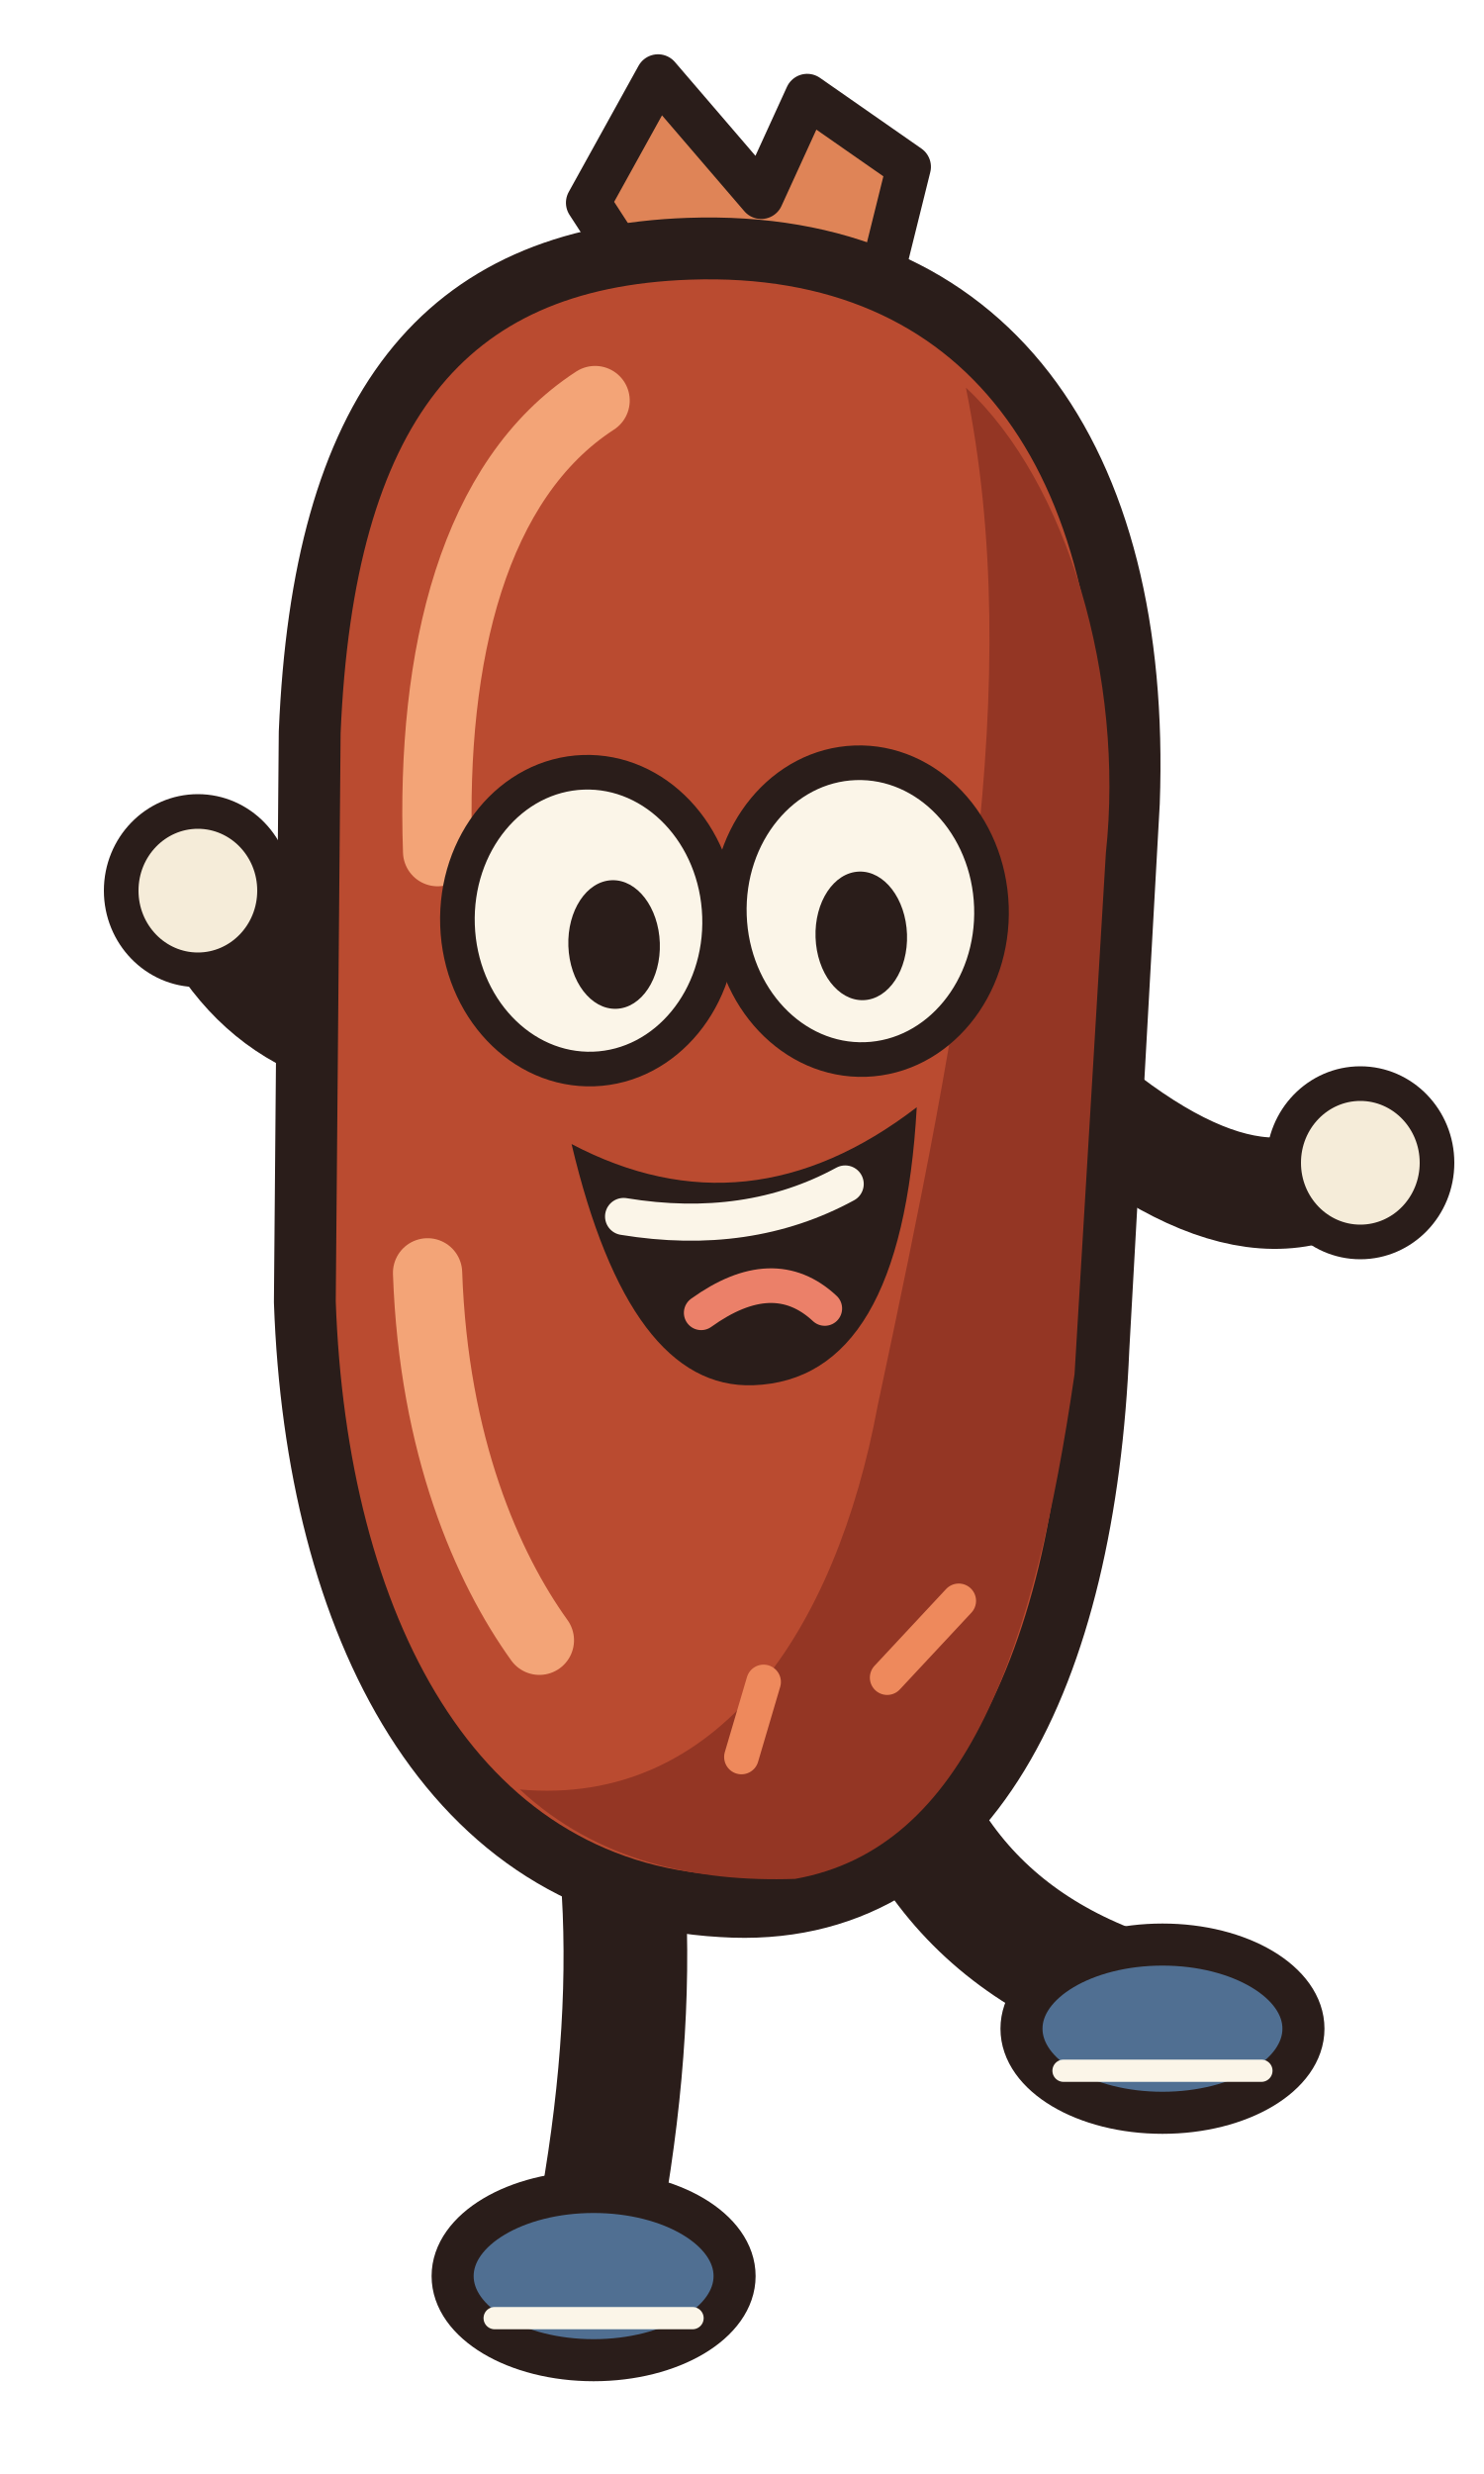
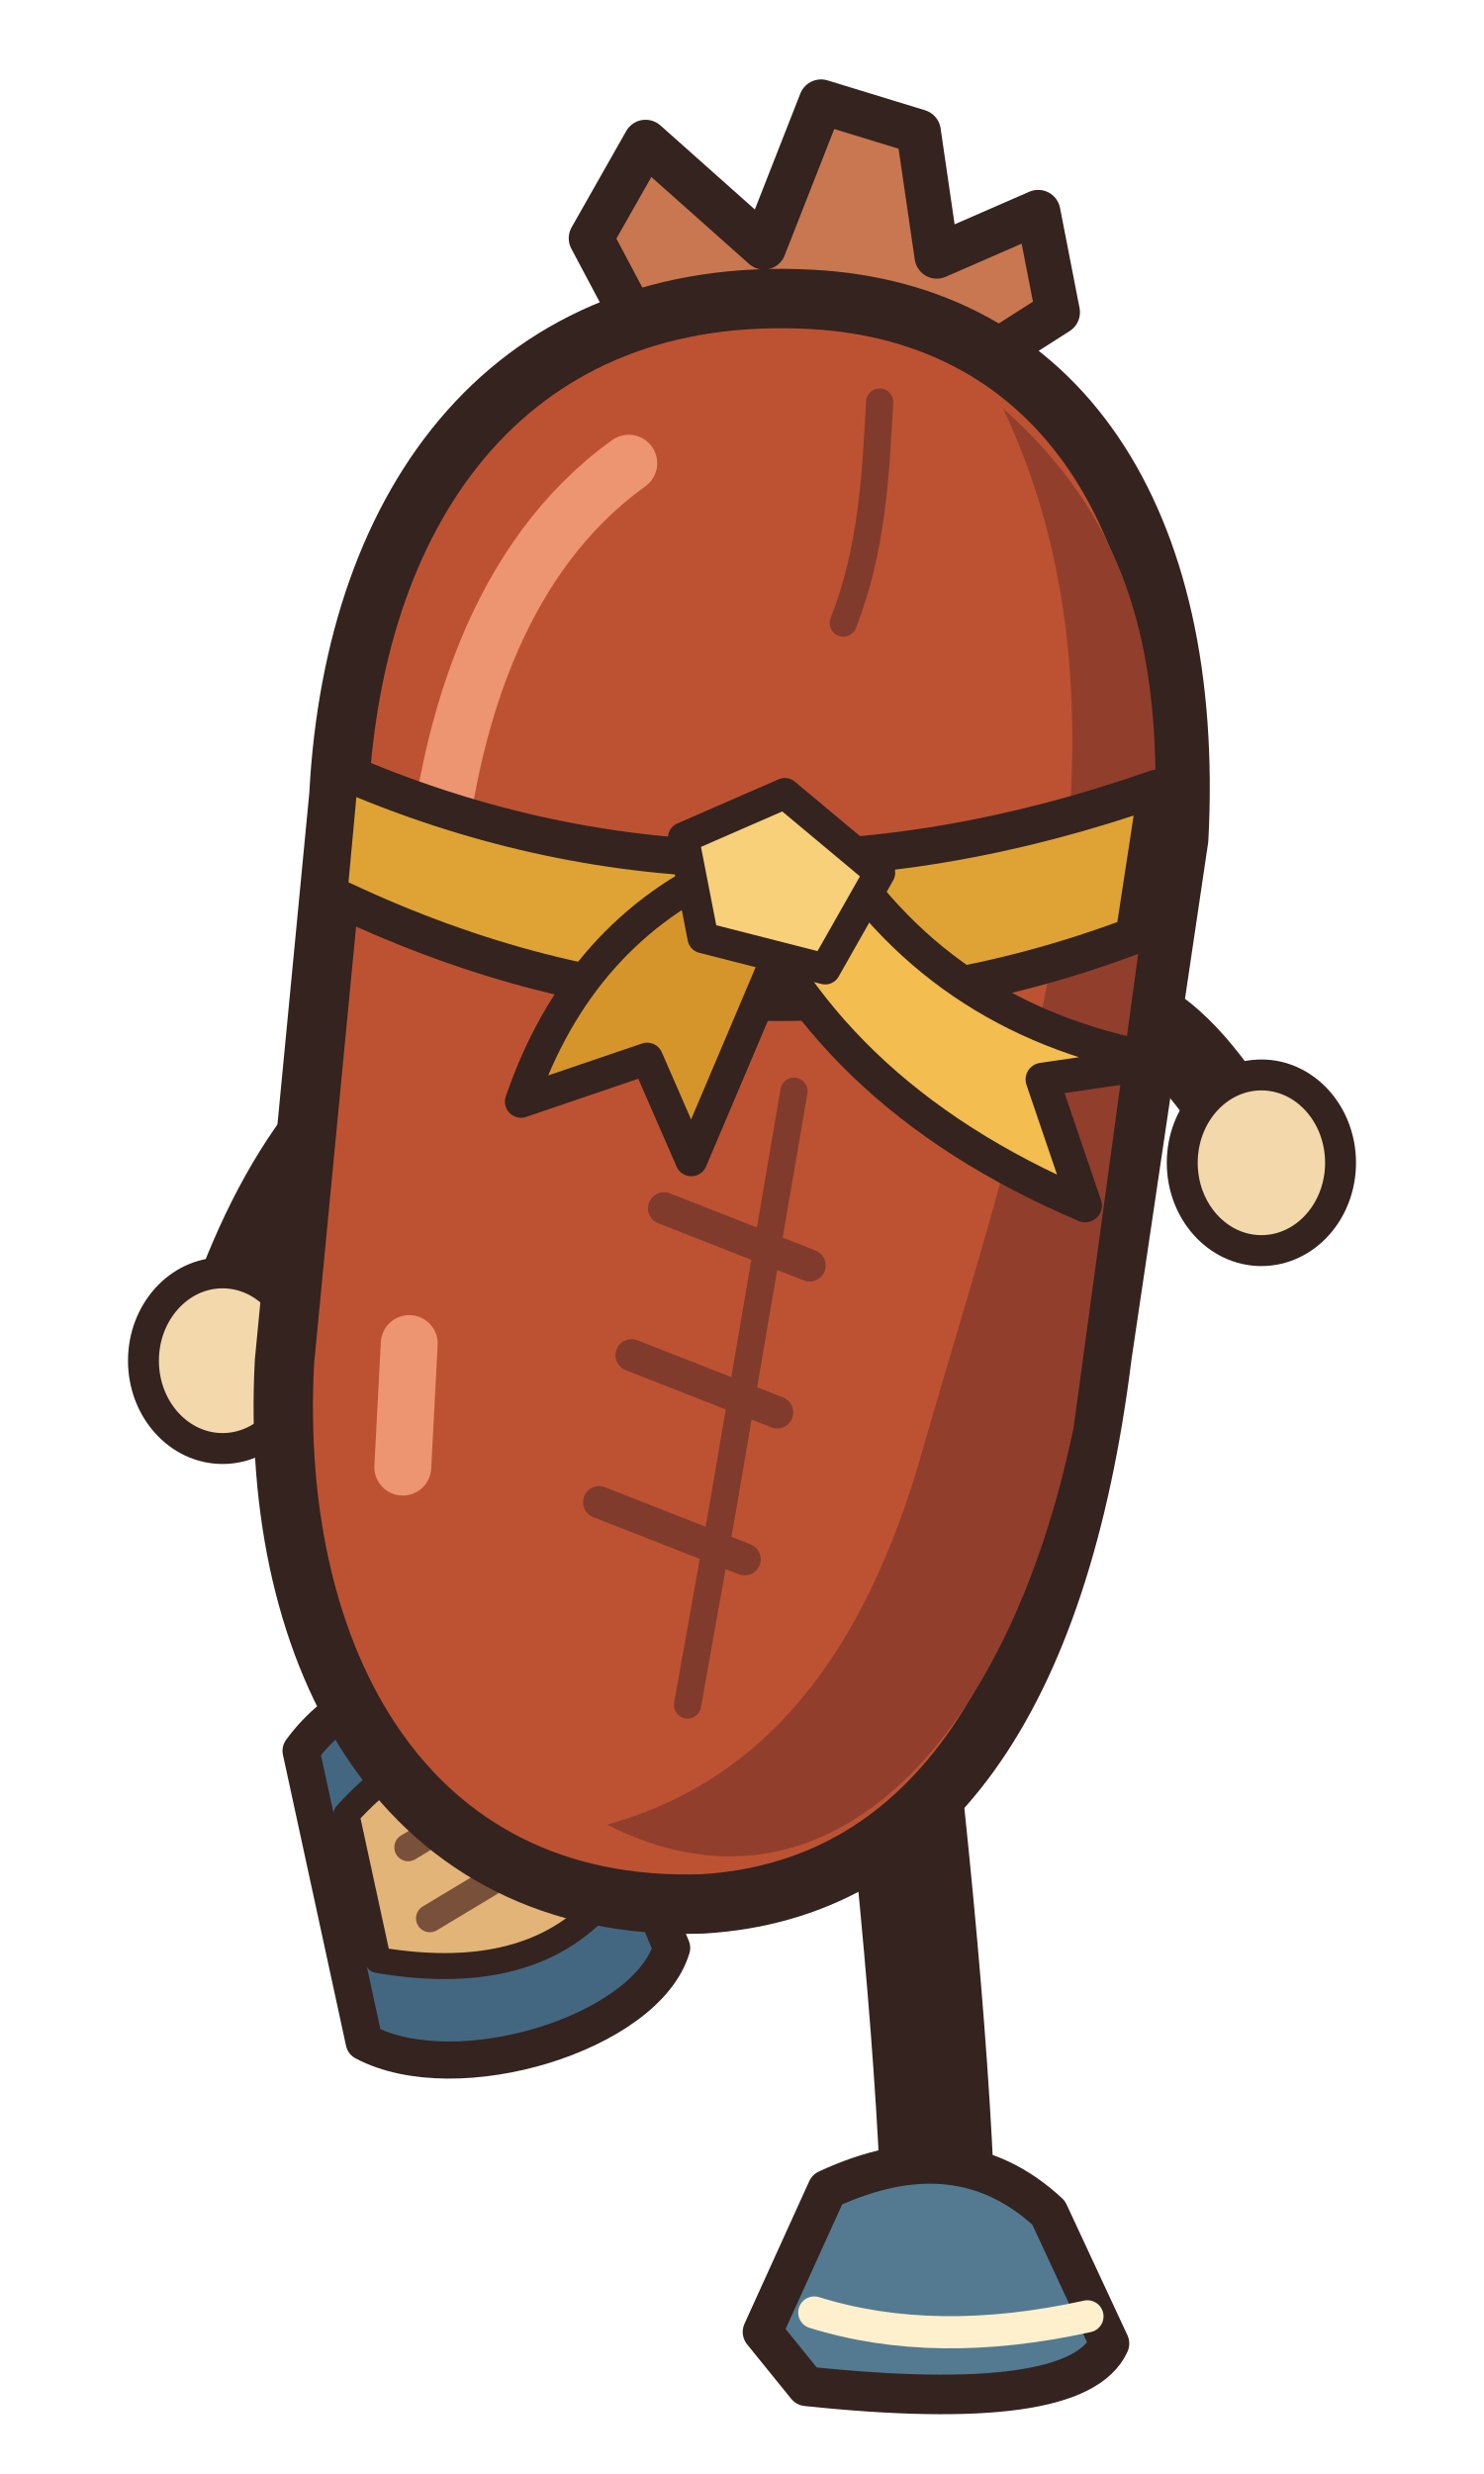
<svg xmlns="http://www.w3.org/2000/svg" width="60" height="100" viewBox="0 0 60 100">
-   <g transform="translate(0 -2)">
-     <path d="M19 44Q11 45 8 38" fill="none" stroke="#2a1d1a" stroke-width="4.5" stroke-linecap="round" stroke-linejoin="round" />
-     <ellipse cx="8" cy="38" rx="3.1" ry="3.2" fill="#f5ecd9" stroke="#2a1d1a" stroke-width="1.4" />
-     <path d="M41 44Q50 53 55 49" fill="none" stroke="#2a1d1a" stroke-width="4.5" stroke-linecap="round" stroke-linejoin="round" />
-     <ellipse cx="55" cy="49" rx="3.1" ry="3.2" fill="#f5ecd9" stroke="#2a1d1a" stroke-width="1.4" />
-     <path d="M23 68Q27 78 24 93" fill="none" stroke="#2a1d1a" stroke-width="5" stroke-linecap="round" stroke-linejoin="round" />
-     <ellipse cx="24" cy="94" rx="5.7" ry="3.4" fill="#506f92" stroke="#2a1d1a" stroke-width="1.7" />
-     <path d="M20 95.7h8" fill="none" stroke="#fbf5e8" stroke-width="0.9" stroke-linecap="round" stroke-linejoin="round" />
-     <path d="M35 68Q36 80 47 83" fill="none" stroke="#2a1d1a" stroke-width="5" stroke-linecap="round" stroke-linejoin="round" />
-     <ellipse cx="47" cy="84" rx="5.7" ry="3.4" fill="#506f92" stroke="#2a1d1a" stroke-width="1.7" />
-     <path d="M43 85.7h8" fill="none" stroke="#fbf5e8" stroke-width="0.9" stroke-linecap="round" stroke-linejoin="round" />
-     <g transform="rotate(-2 30 45)">
-       <path d="M28 15l-3-5 3-5 4 5 2-4 4 3-2 7Z" fill="#df8457" stroke="#2a1d1a" stroke-width="1.8" stroke-linecap="round" stroke-linejoin="round" />
-       <path d="M29 12c12 0 18 9 17 23l-2 22c-1 13-6 23-16 22-11-1-16-12-16-25l1-23c1-13 6-19 16-19Z" fill="#ba4b30" stroke="#2a1d1a" stroke-width="2.5" stroke-linecap="round" stroke-linejoin="round" />
-       <path d="M40 18c4 4 6 12 5 19l-2 21c-2 11-5 19-12 20-4 0-8-1-11-4 8 1 13-6 15-15 4-16 7-29 5-41Z" fill="#943624" />
-       <path d="M18 36c0-8 2-15 7-18m-8 35c0 7 2 12 4 15" fill="none" stroke="#f3a477" stroke-width="2.8" stroke-linecap="round" stroke-linejoin="round" />
-       <path d="M35 70l3-3m-9 6 1-3" fill="none" stroke="#ee895c" stroke-width="1.4" stroke-linecap="round" stroke-linejoin="round" />
-       <ellipse cx="24" cy="39" rx="5.3" ry="6" fill="#fbf5e8" stroke="#2a1d1a" stroke-width="1.4" />
-       <ellipse cx="35" cy="39" rx="5.3" ry="6" fill="#fbf5e8" stroke="#2a1d1a" stroke-width="1.4" />
-       <ellipse cx="25" cy="40" rx="1.85" ry="2.6" fill="#2a1d1a" />
-       <ellipse cx="35" cy="40" rx="1.85" ry="2.6" fill="#2a1d1a" />
-       <path d="M23 48q7 4 14-1-1 11-7 11-5 0-7-10Z" fill="#2a1d1a" />
-       <path d="M25 51q5 1 9-1" fill="none" stroke="#fbf5e8" stroke-width="1.5" stroke-linecap="round" stroke-linejoin="round" />
-       <path d="M28 55q3-2 5 0" fill="none" stroke="#eb8069" stroke-width="1.4" stroke-linecap="round" stroke-linejoin="round" />
+   <g transform="translate(0 0)">
+     <path d="M24 67Q16 79 19 76" fill="none" stroke="#34231f" stroke-width="4.6" stroke-linecap="round" stroke-linejoin="round" />
+     <g transform="translate(19 76) rotate(-17)">
+       <path d="M-5-7c4-3 10-1 11 2l1 10c-2 3-10 3-13 0Z" fill="#446781" stroke="#34231f" stroke-width="1.5" stroke-linecap="round" stroke-linejoin="round" />
+       <path d="M-4-4q5-3 9 0l.5 6q-4 3-10 0Z" fill="#e2b477" stroke="#34231f" stroke-width="1.05" stroke-linecap="round" stroke-linejoin="round" />
+       <path d="m-2-2 4-1m-4 4 4-1" fill="none" stroke="#79503a" stroke-width="1.12" stroke-linecap="round" stroke-linejoin="round" />
+     </g>
+     <path d="M36 67Q38 84 38 93" fill="none" stroke="#34231f" stroke-width="4.6" stroke-linecap="round" stroke-linejoin="round" />
+     <g transform="translate(38 93) rotate(6)">
+       <path d="M-5-4q5-3 9 0l3 5q-1 3-12 3l-2-2Z" fill="#537a90" stroke="#34231f" stroke-width="1.6" stroke-linecap="round" stroke-linejoin="round" />
+       <path d="M-5 1q5 1 11-1" fill="none" stroke="#fff0cd" stroke-width="1.3" stroke-linecap="round" stroke-linejoin="round" />
+     </g>
+     <path d="M18 42Q12 45 9 55" fill="none" stroke="#34231f" stroke-width="4" stroke-linecap="round" stroke-linejoin="round" />
+     <ellipse cx="9" cy="55" rx="3.2" ry="3.55" fill="#f2d8ab" stroke="#34231f" stroke-width="1.25" />
+     <path d="M42 42Q46 38 51 47" fill="none" stroke="#34231f" stroke-width="3.3" stroke-linecap="round" stroke-linejoin="round" />
+     <ellipse cx="51" cy="47" rx="3.2" ry="3.55" fill="#f2d8ab" stroke="#34231f" stroke-width="1.25" />
+     <g transform="rotate(3 30 46)">
+       <path d="M25 15l-3-5 2-4 5 4 2-6 4 1 1 5 4-2 1 4-7 5Z" fill="#c97750" stroke="#34231f" stroke-width="1.8" stroke-linecap="round" stroke-linejoin="round" />
+       <path d="M31 12c10 0 16 8 16 21l-2 21c-1 14-6 22-15 23-12 1-18-9-18-21l1-23c0-12 6-21 18-21Z" fill="#bd5233" stroke="#34231f" stroke-width="2.4" stroke-linecap="round" stroke-linejoin="round" />
+       <path d="M39 16c7 13 2 29-1 42-2 9-6 14-12 16 9 4 16-4 18-17l2-24c0-8-2-13-7-17Z" fill="#913e2d" />
+       <path d="M17 38c0-8 2-15 7-19m-7 36v5" fill="none" stroke="#ed9570" stroke-width="2.3" stroke-linecap="round" stroke-linejoin="round" />
+       <path d="M34 16c0 3 0 6-1 9m-1 19-2 17-1 8" fill="none" stroke="#813b2c" stroke-width="1.1" stroke-linecap="round" stroke-linejoin="round" />
+       <path d="m27 49 6 2m-7 4 6 2m-7 4 6 2" fill="none" stroke="#813b2c" stroke-width="1.3" stroke-linecap="round" stroke-linejoin="round" />
+       <path d="M13 32q16 6 33-1l-.6 6q-16 7-32.6 0Z" fill="#dfa335" stroke="#34231f" stroke-width="1.5" stroke-linecap="round" stroke-linejoin="round" />
+       <g transform="translate(60 0) scale(-1 1)">
+         <path d="M31 35q-4 9-15 13l2-5-5-1q9-1 14-8Z" fill="#f3bd4f" stroke="#34231f" stroke-width="1.35" stroke-linecap="round" stroke-linejoin="round" />
+         <path d="M31 35q6 3 8 10l-5-2-2 4-4-11Z" fill="#d6952b" stroke="#34231f" stroke-width="1.3" stroke-linecap="round" stroke-linejoin="round" />
+       </g>
+       <path d="m27 34 4-2 4 3-2 4-5-1Z" fill="#f7d079" stroke="#34231f" stroke-width="1.25" stroke-linecap="round" stroke-linejoin="round" />
    </g>
  </g>
</svg>
